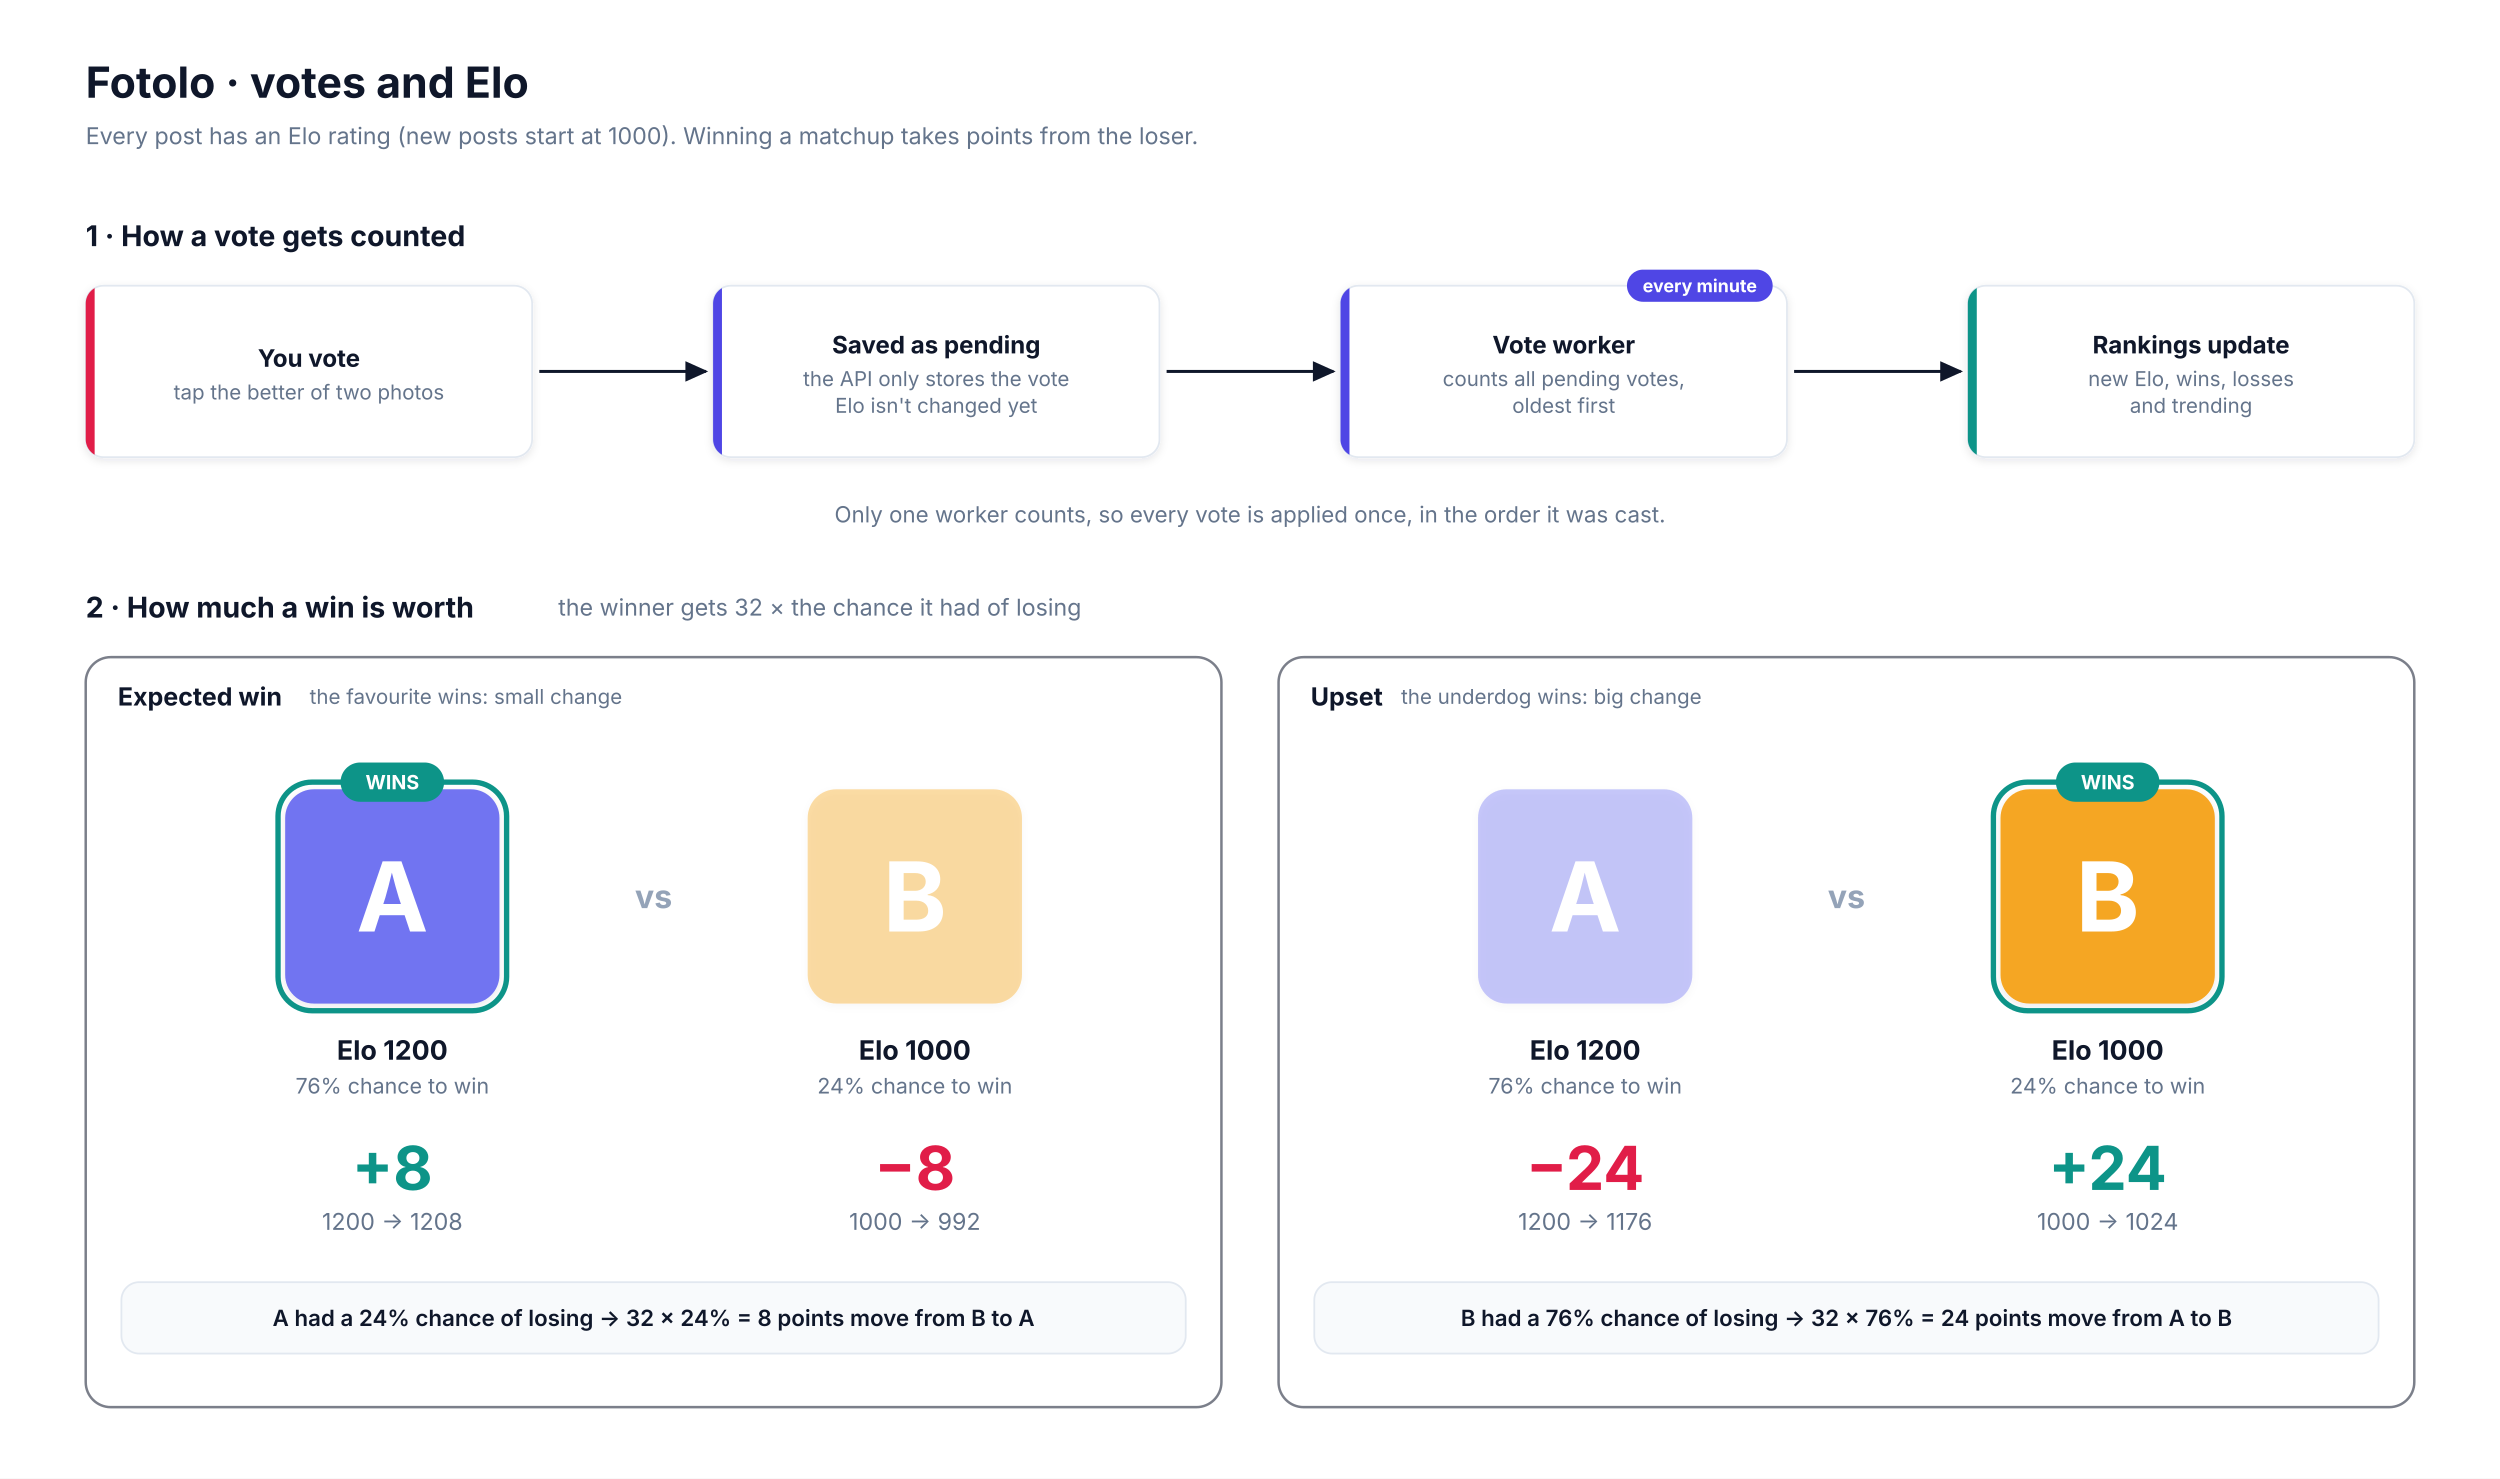
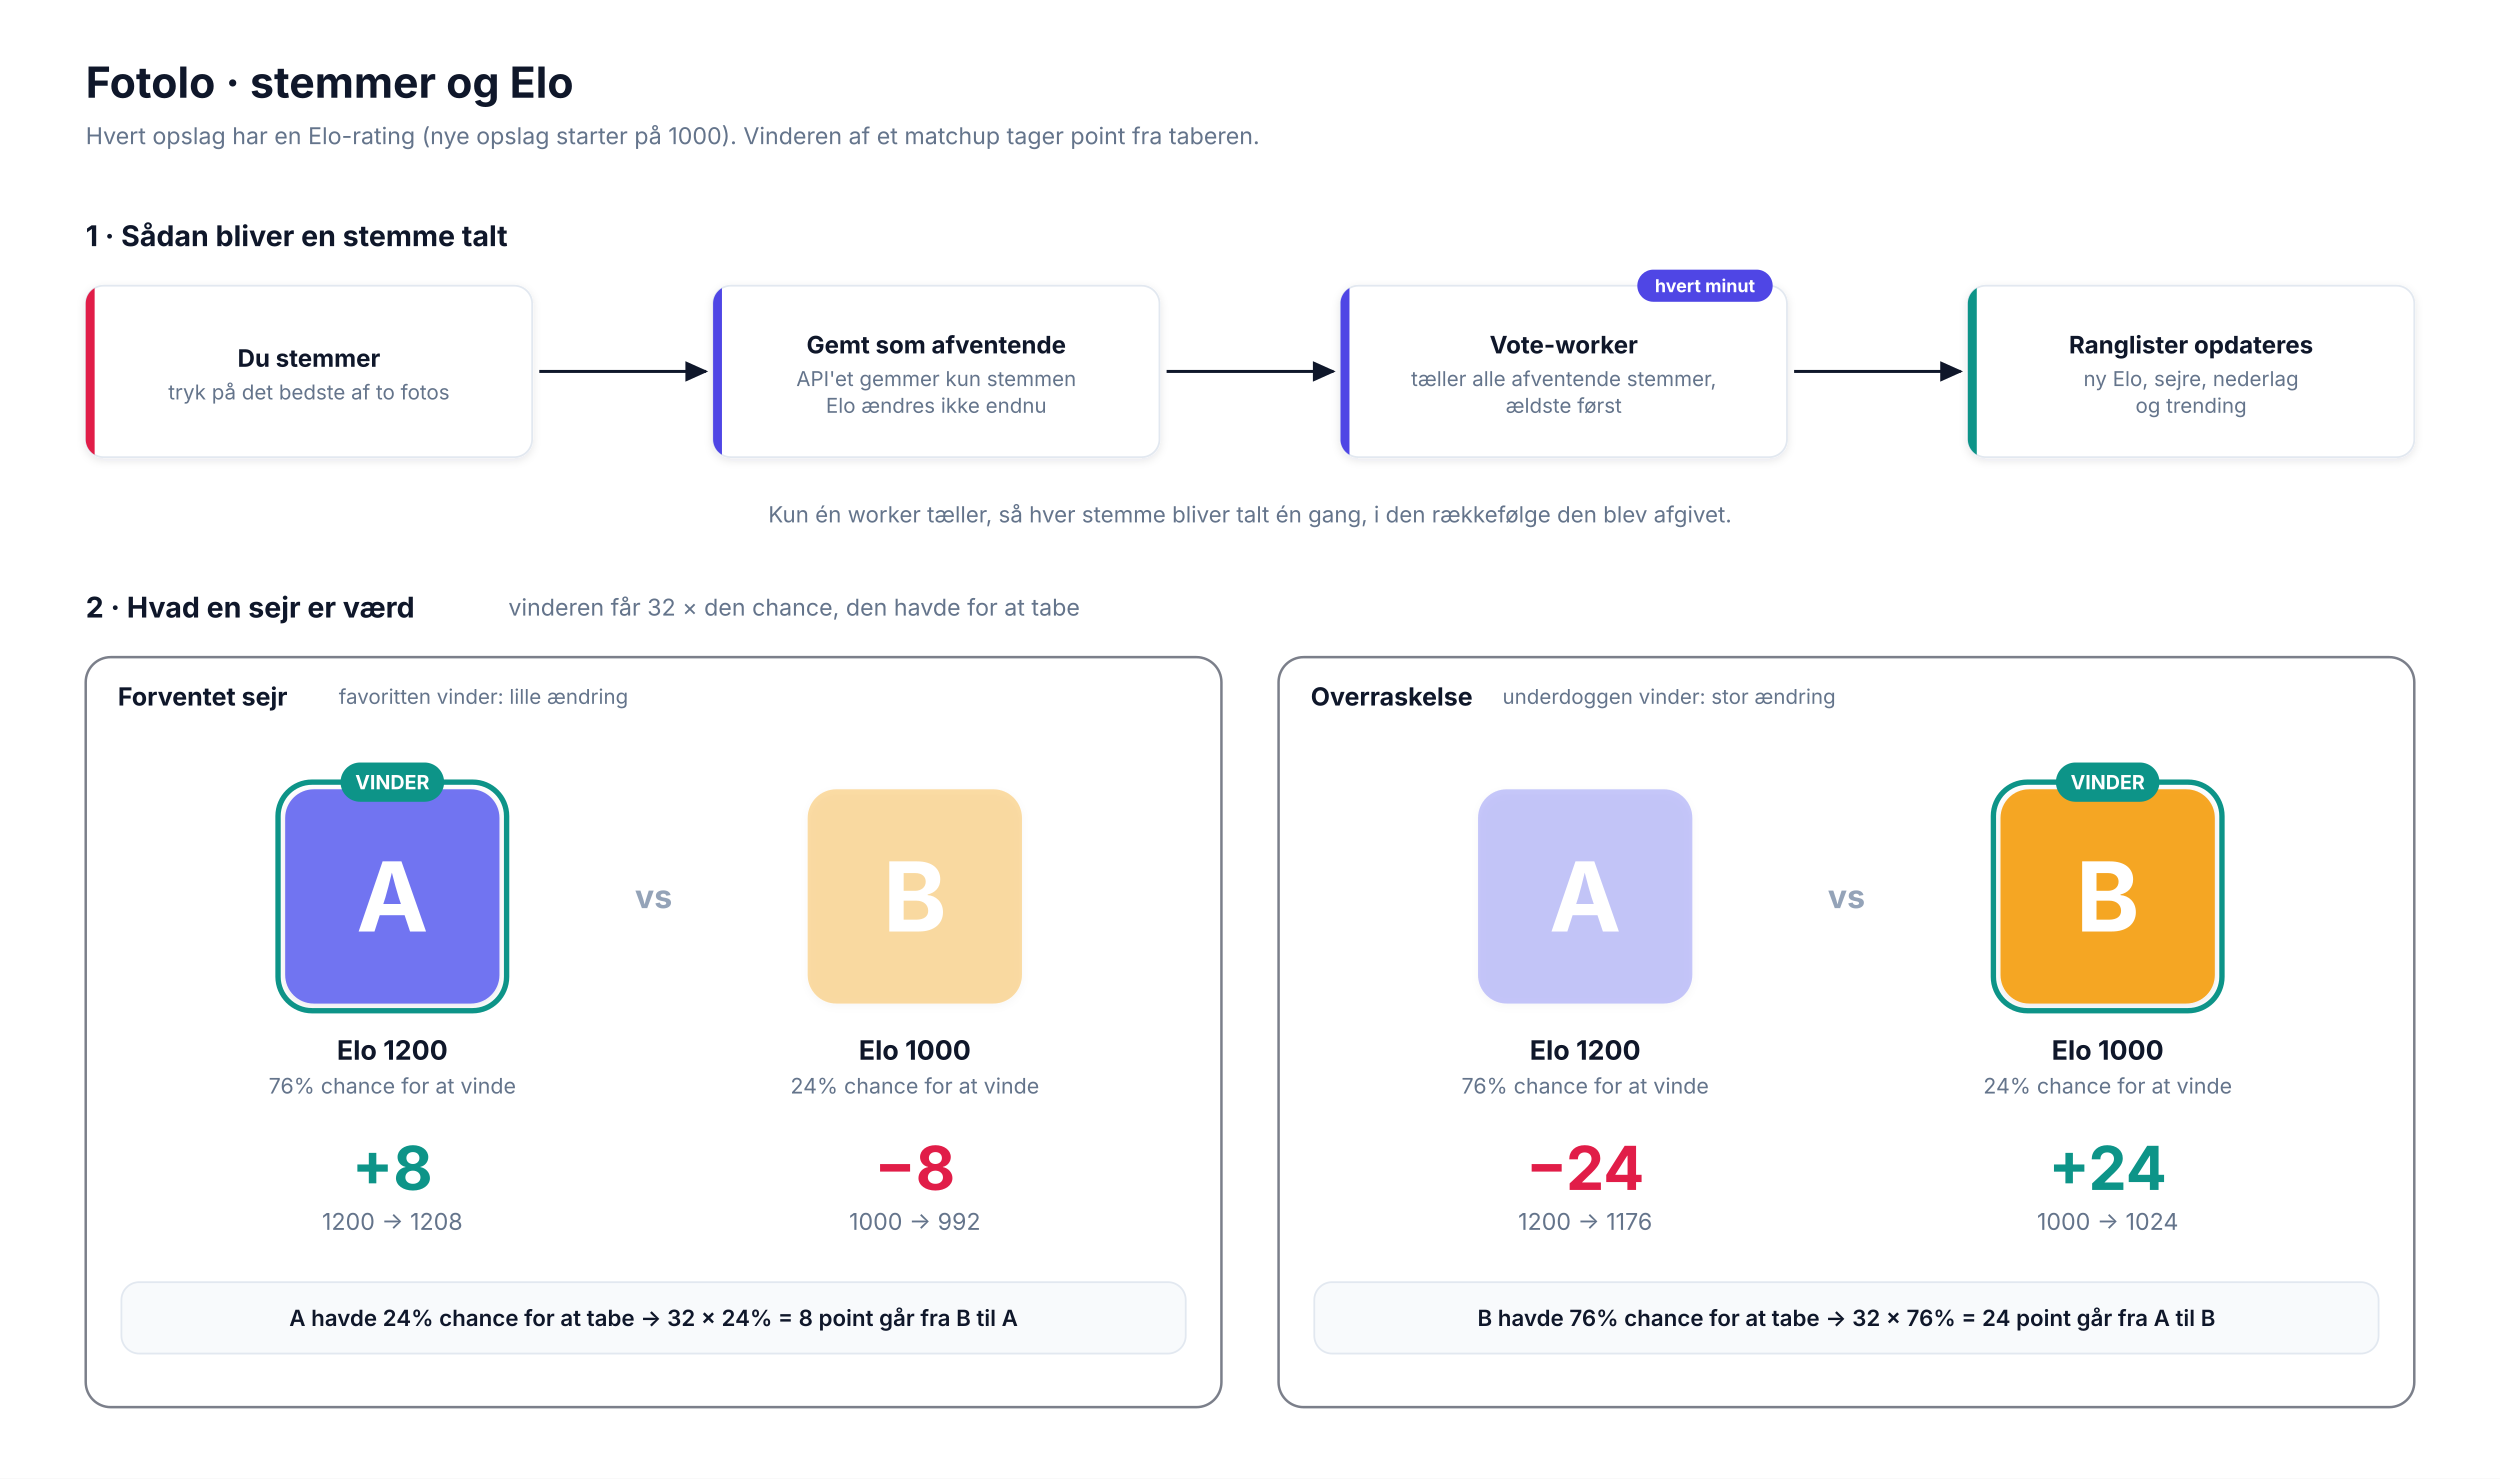
<svg xmlns="http://www.w3.org/2000/svg" width="1400" height="828" viewBox="0 0 1400 828">
  <rect width="100%" height="100%" fill="#ffffff" />
  <defs>
    <filter id="shadow" x="-5%" y="-5%" width="110%" height="120%">
      <feDropShadow dx="0" dy="1.5" stdDeviation="2.5" flood-color="#0f172a" flood-opacity="0.10" />
    </filter>
    <marker id="a-e11d48" viewBox="0 0 10 10" refX="9" refY="5" markerWidth="7.5" markerHeight="7.5" orient="auto-start-reverse">
      <path d="M 0 0.5 L 10 5 L 0 9.5 z" fill="#e11d48" />
    </marker>
    <marker id="a-4f46e5" viewBox="0 0 10 10" refX="9" refY="5" markerWidth="7.5" markerHeight="7.5" orient="auto-start-reverse">
      <path d="M 0 0.5 L 10 5 L 0 9.5 z" fill="#4f46e5" />
    </marker>
    <marker id="a-0d9488" viewBox="0 0 10 10" refX="9" refY="5" markerWidth="7.5" markerHeight="7.5" orient="auto-start-reverse">
      <path d="M 0 0.5 L 10 5 L 0 9.5 z" fill="#0d9488" />
    </marker>
    <marker id="a-475569" viewBox="0 0 10 10" refX="9" refY="5" markerWidth="7.5" markerHeight="7.5" orient="auto-start-reverse">
      <path d="M 0 0.5 L 10 5 L 0 9.5 z" fill="#475569" />
    </marker>
    <marker id="a-0f172a" viewBox="0 0 10 10" refX="9" refY="5" markerWidth="7.5" markerHeight="7.5" orient="auto-start-reverse">
      <path d="M 0 0.5 L 10 5 L 0 9.5 z" fill="#0f172a" />
    </marker>
  </defs>
-   <text x="48.0" y="46.0" font-family="Inter, -apple-system, 'Segoe UI', Helvetica, Arial, sans-serif" font-size="24" font-weight="700" fill="#0f172a" text-anchor="start" dominant-baseline="central">Fotolo · votes and Elo</text>
-   <text x="48.0" y="76.0" font-family="Inter, -apple-system, 'Segoe UI', Helvetica, Arial, sans-serif" font-size="13" font-weight="normal" fill="#64748b" text-anchor="start" dominant-baseline="central">Every post has an Elo rating (new posts start at 1000). Winning a matchup takes points from the loser.</text>
-   <text x="48.0" y="132.0" font-family="Inter, -apple-system, 'Segoe UI', Helvetica, Arial, sans-serif" font-size="16" font-weight="700" fill="#0f172a" text-anchor="start" dominant-baseline="central">1 · How a vote gets counted</text>
+   <text x="48.0" y="46.0" font-family="Inter, -apple-system, 'Segoe UI', Helvetica, Arial, sans-serif" font-size="24" font-weight="700" fill="#0f172a" text-anchor="start" dominant-baseline="central">Fotolo · stemmer og Elo</text>
+   <text x="48.0" y="76.0" font-family="Inter, -apple-system, 'Segoe UI', Helvetica, Arial, sans-serif" font-size="13" font-weight="normal" fill="#64748b" text-anchor="start" dominant-baseline="central">Hvert opslag har en Elo-rating (nye opslag starter på 1000). Vinderen af et matchup tager point fra taberen.</text>
+   <text x="48.0" y="132.0" font-family="Inter, -apple-system, 'Segoe UI', Helvetica, Arial, sans-serif" font-size="16" font-weight="700" fill="#0f172a" text-anchor="start" dominant-baseline="central">1 · Sådan bliver en stemme talt</text>
  <path d="M 302.0 208.0 L 395.3 208.0" fill="none" stroke="#0f172a" stroke-width="1.7" stroke-linejoin="round" marker-end="url(#a-0f172a)" />
  <path d="M 653.3 208.0 L 746.7 208.0" fill="none" stroke="#0f172a" stroke-width="1.7" stroke-linejoin="round" marker-end="url(#a-0f172a)" />
  <path d="M 1004.7 208.0 L 1098.0 208.0" fill="none" stroke="#0f172a" stroke-width="1.7" stroke-linejoin="round" marker-end="url(#a-0f172a)" />
  <g filter="url(#shadow)">
    <rect x="48.0" y="160.0" width="250.0" height="96.0" rx="10" fill="#ffffff" stroke="#e2e8f0" stroke-width="1" />
  </g>
-   <clipPath id="c4393710400">
+   <clipPath id="c4458132096">
    <rect x="48.0" y="160" width="250" height="96" rx="10" />
  </clipPath>
-   <rect x="48.0" y="160.0" width="5.0" height="96.0" rx="0" fill="#e11d48" stroke="none" stroke-width="1" clip-path="url(#c4393710400)" />
-   <text x="173.0" y="200.5" font-family="Inter, -apple-system, 'Segoe UI', Helvetica, Arial, sans-serif" font-size="13.5" font-weight="700" fill="#0f172a" text-anchor="middle" dominant-baseline="central">You vote</text>
-   <text x="173.0" y="219.5" font-family="Inter, -apple-system, 'Segoe UI', Helvetica, Arial, sans-serif" font-size="11.5" font-weight="normal" fill="#64748b" text-anchor="middle" dominant-baseline="central">tap the better of two photos</text>
+   <rect x="48.0" y="160.0" width="5.0" height="96.0" rx="0" fill="#e11d48" stroke="none" stroke-width="1" clip-path="url(#c4458132096)" />
+   <text x="173.0" y="200.5" font-family="Inter, -apple-system, 'Segoe UI', Helvetica, Arial, sans-serif" font-size="13.5" font-weight="700" fill="#0f172a" text-anchor="middle" dominant-baseline="central">Du stemmer</text>
+   <text x="173.0" y="219.5" font-family="Inter, -apple-system, 'Segoe UI', Helvetica, Arial, sans-serif" font-size="11.5" font-weight="normal" fill="#64748b" text-anchor="middle" dominant-baseline="central">tryk på det bedste af to fotos</text>
  <g filter="url(#shadow)">
    <rect x="399.3" y="160.0" width="250.0" height="96.0" rx="10" fill="#ffffff" stroke="#e2e8f0" stroke-width="1" />
  </g>
-   <clipPath id="c4393709632">
+   <clipPath id="c4458132192">
    <rect x="399.333" y="160" width="250" height="96" rx="10" />
  </clipPath>
-   <rect x="399.3" y="160.0" width="5.0" height="96.0" rx="0" fill="#4f46e5" stroke="none" stroke-width="1" clip-path="url(#c4393709632)" />
-   <text x="524.3" y="193.0" font-family="Inter, -apple-system, 'Segoe UI', Helvetica, Arial, sans-serif" font-size="13.5" font-weight="700" fill="#0f172a" text-anchor="middle" dominant-baseline="central">Saved as pending</text>
-   <text x="524.3" y="212.0" font-family="Inter, -apple-system, 'Segoe UI', Helvetica, Arial, sans-serif" font-size="11.5" font-weight="normal" fill="#64748b" text-anchor="middle" dominant-baseline="central">the API only stores the vote</text>
-   <text x="524.3" y="227.0" font-family="Inter, -apple-system, 'Segoe UI', Helvetica, Arial, sans-serif" font-size="11.5" font-weight="normal" fill="#64748b" text-anchor="middle" dominant-baseline="central">Elo isn't changed yet</text>
+   <rect x="399.3" y="160.0" width="5.0" height="96.0" rx="0" fill="#4f46e5" stroke="none" stroke-width="1" clip-path="url(#c4458132192)" />
+   <text x="524.3" y="193.0" font-family="Inter, -apple-system, 'Segoe UI', Helvetica, Arial, sans-serif" font-size="13.5" font-weight="700" fill="#0f172a" text-anchor="middle" dominant-baseline="central">Gemt som afventende</text>
+   <text x="524.3" y="212.0" font-family="Inter, -apple-system, 'Segoe UI', Helvetica, Arial, sans-serif" font-size="11.5" font-weight="normal" fill="#64748b" text-anchor="middle" dominant-baseline="central">API'et gemmer kun stemmen</text>
+   <text x="524.3" y="227.0" font-family="Inter, -apple-system, 'Segoe UI', Helvetica, Arial, sans-serif" font-size="11.5" font-weight="normal" fill="#64748b" text-anchor="middle" dominant-baseline="central">Elo ændres ikke endnu</text>
  <g filter="url(#shadow)">
    <rect x="750.7" y="160.0" width="250.0" height="96.0" rx="10" fill="#ffffff" stroke="#e2e8f0" stroke-width="1" />
  </g>
-   <clipPath id="c4393710208">
+   <clipPath id="c4458131568">
    <rect x="750.667" y="160" width="250" height="96" rx="10" />
  </clipPath>
-   <rect x="750.7" y="160.0" width="5.0" height="96.0" rx="0" fill="#4f46e5" stroke="none" stroke-width="1" clip-path="url(#c4393710208)" />
-   <text x="875.7" y="193.0" font-family="Inter, -apple-system, 'Segoe UI', Helvetica, Arial, sans-serif" font-size="13.5" font-weight="700" fill="#0f172a" text-anchor="middle" dominant-baseline="central">Vote worker</text>
-   <text x="875.7" y="212.0" font-family="Inter, -apple-system, 'Segoe UI', Helvetica, Arial, sans-serif" font-size="11.5" font-weight="normal" fill="#64748b" text-anchor="middle" dominant-baseline="central">counts all pending votes,</text>
-   <text x="875.7" y="227.0" font-family="Inter, -apple-system, 'Segoe UI', Helvetica, Arial, sans-serif" font-size="11.5" font-weight="normal" fill="#64748b" text-anchor="middle" dominant-baseline="central">oldest first</text>
-   <rect x="911.1" y="151.0" width="81.6" height="18.0" rx="9" fill="#4f46e5" stroke="none" stroke-width="1" />
-   <text x="951.9" y="160.0" font-family="Inter, -apple-system, 'Segoe UI', Helvetica, Arial, sans-serif" font-size="10" font-weight="700" fill="#fff" text-anchor="middle" dominant-baseline="central">every minute</text>
+   <rect x="750.7" y="160.0" width="5.0" height="96.0" rx="0" fill="#4f46e5" stroke="none" stroke-width="1" clip-path="url(#c4458131568)" />
+   <text x="875.7" y="193.0" font-family="Inter, -apple-system, 'Segoe UI', Helvetica, Arial, sans-serif" font-size="13.5" font-weight="700" fill="#0f172a" text-anchor="middle" dominant-baseline="central">Vote-worker</text>
+   <text x="875.7" y="212.0" font-family="Inter, -apple-system, 'Segoe UI', Helvetica, Arial, sans-serif" font-size="11.5" font-weight="normal" fill="#64748b" text-anchor="middle" dominant-baseline="central">tæller alle afventende stemmer,</text>
+   <text x="875.7" y="227.0" font-family="Inter, -apple-system, 'Segoe UI', Helvetica, Arial, sans-serif" font-size="11.5" font-weight="normal" fill="#64748b" text-anchor="middle" dominant-baseline="central">ældste først</text>
+   <rect x="916.9" y="151.0" width="75.8" height="18.0" rx="9" fill="#4f46e5" stroke="none" stroke-width="1" />
+   <text x="954.8" y="160.0" font-family="Inter, -apple-system, 'Segoe UI', Helvetica, Arial, sans-serif" font-size="10" font-weight="700" fill="#fff" text-anchor="middle" dominant-baseline="central">hvert minut</text>
  <g filter="url(#shadow)">
    <rect x="1102.0" y="160.0" width="250.0" height="96.0" rx="10" fill="#ffffff" stroke="#e2e8f0" stroke-width="1" />
  </g>
-   <clipPath id="c4393710160">
+   <clipPath id="c4458131616">
    <rect x="1102.0" y="160" width="250" height="96" rx="10" />
  </clipPath>
-   <rect x="1102.0" y="160.0" width="5.0" height="96.0" rx="0" fill="#0d9488" stroke="none" stroke-width="1" clip-path="url(#c4393710160)" />
-   <text x="1227.0" y="193.0" font-family="Inter, -apple-system, 'Segoe UI', Helvetica, Arial, sans-serif" font-size="13.5" font-weight="700" fill="#0f172a" text-anchor="middle" dominant-baseline="central">Rankings update</text>
-   <text x="1227.0" y="212.0" font-family="Inter, -apple-system, 'Segoe UI', Helvetica, Arial, sans-serif" font-size="11.5" font-weight="normal" fill="#64748b" text-anchor="middle" dominant-baseline="central">new Elo, wins, losses</text>
-   <text x="1227.0" y="227.0" font-family="Inter, -apple-system, 'Segoe UI', Helvetica, Arial, sans-serif" font-size="11.5" font-weight="normal" fill="#64748b" text-anchor="middle" dominant-baseline="central">and trending</text>
-   <text x="700.0" y="288.0" font-family="Inter, -apple-system, 'Segoe UI', Helvetica, Arial, sans-serif" font-size="12.5" font-weight="normal" fill="#64748b" text-anchor="middle" dominant-baseline="central">Only one worker counts, so every vote is applied once, in the order it was cast.</text>
-   <text x="48.0" y="340.0" font-family="Inter, -apple-system, 'Segoe UI', Helvetica, Arial, sans-serif" font-size="16" font-weight="700" fill="#0f172a" text-anchor="start" dominant-baseline="central">2 · How much a win is worth</text>
-   <text x="312.6" y="340.0" font-family="Inter, -apple-system, 'Segoe UI', Helvetica, Arial, sans-serif" font-size="13" font-weight="normal" fill="#64748b" text-anchor="start" dominant-baseline="central">the winner gets 32 × the chance it had of losing</text>
+   <rect x="1102.0" y="160.0" width="5.0" height="96.0" rx="0" fill="#0d9488" stroke="none" stroke-width="1" clip-path="url(#c4458131616)" />
+   <text x="1227.0" y="193.0" font-family="Inter, -apple-system, 'Segoe UI', Helvetica, Arial, sans-serif" font-size="13.5" font-weight="700" fill="#0f172a" text-anchor="middle" dominant-baseline="central">Ranglister opdateres</text>
+   <text x="1227.0" y="212.0" font-family="Inter, -apple-system, 'Segoe UI', Helvetica, Arial, sans-serif" font-size="11.5" font-weight="normal" fill="#64748b" text-anchor="middle" dominant-baseline="central">ny Elo, sejre, nederlag</text>
+   <text x="1227.0" y="227.0" font-family="Inter, -apple-system, 'Segoe UI', Helvetica, Arial, sans-serif" font-size="11.5" font-weight="normal" fill="#64748b" text-anchor="middle" dominant-baseline="central">og trending</text>
+   <text x="700.0" y="288.0" font-family="Inter, -apple-system, 'Segoe UI', Helvetica, Arial, sans-serif" font-size="12.5" font-weight="normal" fill="#64748b" text-anchor="middle" dominant-baseline="central">Kun én worker tæller, så hver stemme bliver talt én gang, i den rækkefølge den blev afgivet.</text>
+   <text x="48.0" y="340.0" font-family="Inter, -apple-system, 'Segoe UI', Helvetica, Arial, sans-serif" font-size="16" font-weight="700" fill="#0f172a" text-anchor="start" dominant-baseline="central">2 · Hvad en sejr er værd</text>
+   <text x="284.7" y="340.0" font-family="Inter, -apple-system, 'Segoe UI', Helvetica, Arial, sans-serif" font-size="13" font-weight="normal" fill="#64748b" text-anchor="start" dominant-baseline="central">vinderen får 32 × den chance, den havde for at tabe</text>
  <rect x="48.0" y="368.0" width="636.0" height="420.0" rx="14" fill="#ffffff" stroke="#0f172a" stroke-width="1.4" stroke-opacity="0.55" />
-   <text x="66.0" y="390.0" font-family="Inter, -apple-system, 'Segoe UI', Helvetica, Arial, sans-serif" font-size="14" font-weight="700" fill="#0f172a" text-anchor="start" dominant-baseline="central">Expected win</text>
-   <text x="173.4" y="390.0" font-family="Inter, -apple-system, 'Segoe UI', Helvetica, Arial, sans-serif" font-size="11.5" font-weight="normal" fill="#64748b" text-anchor="start" dominant-baseline="central">the favourite wins: small change</text>
+   <text x="66.0" y="390.0" font-family="Inter, -apple-system, 'Segoe UI', Helvetica, Arial, sans-serif" font-size="14" font-weight="700" fill="#0f172a" text-anchor="start" dominant-baseline="central">Forventet sejr</text>
+   <text x="189.7" y="390.0" font-family="Inter, -apple-system, 'Segoe UI', Helvetica, Arial, sans-serif" font-size="11.5" font-weight="normal" fill="#64748b" text-anchor="start" dominant-baseline="central">favoritten vinder: lille ændring</text>
  <g filter="url(#shadow)">
    <rect x="159.7" y="442.0" width="120.0" height="120.0" rx="16" fill="#6366f1" stroke="none" stroke-width="1" fill-opacity="0.9" />
  </g>
  <text x="219.7" y="502.0" font-family="Inter, -apple-system, 'Segoe UI', Helvetica, Arial, sans-serif" font-size="54" font-weight="700" fill="#fff" text-anchor="middle" dominant-baseline="central">A</text>
  <rect x="155.7" y="438.0" width="128.0" height="128.0" rx="19" fill="none" stroke="#0d9488" stroke-width="3" />
  <rect x="190.7" y="427.0" width="58.0" height="22.0" rx="11" fill="#0d9488" stroke="none" stroke-width="1" />
-   <text x="219.7" y="438.0" font-family="Inter, -apple-system, 'Segoe UI', Helvetica, Arial, sans-serif" font-size="11" font-weight="700" fill="#fff" text-anchor="middle" dominant-baseline="central">WINS</text>
+   <text x="219.7" y="438.0" font-family="Inter, -apple-system, 'Segoe UI', Helvetica, Arial, sans-serif" font-size="11" font-weight="700" fill="#fff" text-anchor="middle" dominant-baseline="central">VINDER</text>
  <text x="219.7" y="588.0" font-family="Inter, -apple-system, 'Segoe UI', Helvetica, Arial, sans-serif" font-size="15" font-weight="700" fill="#0f172a" text-anchor="middle" dominant-baseline="central">Elo 1200</text>
-   <text x="219.7" y="608.0" font-family="Inter, -apple-system, 'Segoe UI', Helvetica, Arial, sans-serif" font-size="12" font-weight="normal" fill="#64748b" text-anchor="middle" dominant-baseline="central">76% chance to win</text>
+   <text x="219.7" y="608.0" font-family="Inter, -apple-system, 'Segoe UI', Helvetica, Arial, sans-serif" font-size="12" font-weight="normal" fill="#64748b" text-anchor="middle" dominant-baseline="central">76% chance for at vinde</text>
  <text x="219.7" y="654.0" font-family="Inter, -apple-system, 'Segoe UI', Helvetica, Arial, sans-serif" font-size="34" font-weight="700" fill="#0d9488" text-anchor="middle" dominant-baseline="central">+8</text>
  <text x="219.7" y="684.0" font-family="Inter, -apple-system, 'Segoe UI', Helvetica, Arial, sans-serif" font-size="13" font-weight="normal" fill="#64748b" text-anchor="middle" dominant-baseline="central">1200 → 1208</text>
  <g filter="url(#shadow)">
    <rect x="452.3" y="442.0" width="120.0" height="120.0" rx="16" fill="#f59e0b" stroke="none" stroke-width="1" fill-opacity="0.35" />
  </g>
  <text x="512.3" y="502.0" font-family="Inter, -apple-system, 'Segoe UI', Helvetica, Arial, sans-serif" font-size="54" font-weight="700" fill="#fff" text-anchor="middle" dominant-baseline="central">B</text>
  <text x="512.3" y="588.0" font-family="Inter, -apple-system, 'Segoe UI', Helvetica, Arial, sans-serif" font-size="15" font-weight="700" fill="#0f172a" text-anchor="middle" dominant-baseline="central">Elo 1000</text>
-   <text x="512.3" y="608.0" font-family="Inter, -apple-system, 'Segoe UI', Helvetica, Arial, sans-serif" font-size="12" font-weight="normal" fill="#64748b" text-anchor="middle" dominant-baseline="central">24% chance to win</text>
+   <text x="512.3" y="608.0" font-family="Inter, -apple-system, 'Segoe UI', Helvetica, Arial, sans-serif" font-size="12" font-weight="normal" fill="#64748b" text-anchor="middle" dominant-baseline="central">24% chance for at vinde</text>
  <text x="512.3" y="654.0" font-family="Inter, -apple-system, 'Segoe UI', Helvetica, Arial, sans-serif" font-size="34" font-weight="700" fill="#e11d48" text-anchor="middle" dominant-baseline="central">−8</text>
  <text x="512.3" y="684.0" font-family="Inter, -apple-system, 'Segoe UI', Helvetica, Arial, sans-serif" font-size="13" font-weight="normal" fill="#64748b" text-anchor="middle" dominant-baseline="central">1000 → 992</text>
  <text x="366.0" y="502.0" font-family="Inter, -apple-system, 'Segoe UI', Helvetica, Arial, sans-serif" font-size="18" font-weight="700" fill="#94a3b8" text-anchor="middle" dominant-baseline="central">vs</text>
  <rect x="68.0" y="718.0" width="596.0" height="40.0" rx="10" fill="#f8fafc" stroke="#e2e8f0" stroke-width="1" />
-   <text x="366.0" y="738.0" font-family="Inter, -apple-system, 'Segoe UI', Helvetica, Arial, sans-serif" font-size="12.5" font-weight="600" fill="#0f172a" text-anchor="middle" dominant-baseline="central">A had a 24% chance of losing  →  32 × 24% = 8 points move from B to A</text>
+   <text x="366.0" y="738.0" font-family="Inter, -apple-system, 'Segoe UI', Helvetica, Arial, sans-serif" font-size="12.5" font-weight="600" fill="#0f172a" text-anchor="middle" dominant-baseline="central">A havde 24% chance for at tabe  →  32 × 24% = 8 point går fra B til A</text>
  <rect x="716.0" y="368.0" width="636.0" height="420.0" rx="14" fill="#ffffff" stroke="#0f172a" stroke-width="1.4" stroke-opacity="0.55" />
-   <text x="734.0" y="390.0" font-family="Inter, -apple-system, 'Segoe UI', Helvetica, Arial, sans-serif" font-size="14" font-weight="700" fill="#0f172a" text-anchor="start" dominant-baseline="central">Upset</text>
-   <text x="784.6" y="390.0" font-family="Inter, -apple-system, 'Segoe UI', Helvetica, Arial, sans-serif" font-size="11.5" font-weight="normal" fill="#64748b" text-anchor="start" dominant-baseline="central">the underdog wins: big change</text>
+   <text x="734.0" y="390.0" font-family="Inter, -apple-system, 'Segoe UI', Helvetica, Arial, sans-serif" font-size="14" font-weight="700" fill="#0f172a" text-anchor="start" dominant-baseline="central">Overraskelse</text>
+   <text x="841.4" y="390.0" font-family="Inter, -apple-system, 'Segoe UI', Helvetica, Arial, sans-serif" font-size="11.5" font-weight="normal" fill="#64748b" text-anchor="start" dominant-baseline="central">underdoggen vinder: stor ændring</text>
  <g filter="url(#shadow)">
    <rect x="827.7" y="442.0" width="120.0" height="120.0" rx="16" fill="#6366f1" stroke="none" stroke-width="1" fill-opacity="0.35" />
  </g>
  <text x="887.7" y="502.0" font-family="Inter, -apple-system, 'Segoe UI', Helvetica, Arial, sans-serif" font-size="54" font-weight="700" fill="#fff" text-anchor="middle" dominant-baseline="central">A</text>
  <text x="887.7" y="588.0" font-family="Inter, -apple-system, 'Segoe UI', Helvetica, Arial, sans-serif" font-size="15" font-weight="700" fill="#0f172a" text-anchor="middle" dominant-baseline="central">Elo 1200</text>
-   <text x="887.7" y="608.0" font-family="Inter, -apple-system, 'Segoe UI', Helvetica, Arial, sans-serif" font-size="12" font-weight="normal" fill="#64748b" text-anchor="middle" dominant-baseline="central">76% chance to win</text>
+   <text x="887.7" y="608.0" font-family="Inter, -apple-system, 'Segoe UI', Helvetica, Arial, sans-serif" font-size="12" font-weight="normal" fill="#64748b" text-anchor="middle" dominant-baseline="central">76% chance for at vinde</text>
  <text x="887.7" y="654.0" font-family="Inter, -apple-system, 'Segoe UI', Helvetica, Arial, sans-serif" font-size="34" font-weight="700" fill="#e11d48" text-anchor="middle" dominant-baseline="central">−24</text>
  <text x="887.7" y="684.0" font-family="Inter, -apple-system, 'Segoe UI', Helvetica, Arial, sans-serif" font-size="13" font-weight="normal" fill="#64748b" text-anchor="middle" dominant-baseline="central">1200 → 1176</text>
  <g filter="url(#shadow)">
    <rect x="1120.3" y="442.0" width="120.0" height="120.0" rx="16" fill="#f59e0b" stroke="none" stroke-width="1" fill-opacity="0.9" />
  </g>
  <text x="1180.3" y="502.0" font-family="Inter, -apple-system, 'Segoe UI', Helvetica, Arial, sans-serif" font-size="54" font-weight="700" fill="#fff" text-anchor="middle" dominant-baseline="central">B</text>
  <rect x="1116.3" y="438.0" width="128.0" height="128.0" rx="19" fill="none" stroke="#0d9488" stroke-width="3" />
  <rect x="1151.3" y="427.0" width="58.0" height="22.0" rx="11" fill="#0d9488" stroke="none" stroke-width="1" />
-   <text x="1180.3" y="438.0" font-family="Inter, -apple-system, 'Segoe UI', Helvetica, Arial, sans-serif" font-size="11" font-weight="700" fill="#fff" text-anchor="middle" dominant-baseline="central">WINS</text>
+   <text x="1180.3" y="438.0" font-family="Inter, -apple-system, 'Segoe UI', Helvetica, Arial, sans-serif" font-size="11" font-weight="700" fill="#fff" text-anchor="middle" dominant-baseline="central">VINDER</text>
  <text x="1180.3" y="588.0" font-family="Inter, -apple-system, 'Segoe UI', Helvetica, Arial, sans-serif" font-size="15" font-weight="700" fill="#0f172a" text-anchor="middle" dominant-baseline="central">Elo 1000</text>
-   <text x="1180.3" y="608.0" font-family="Inter, -apple-system, 'Segoe UI', Helvetica, Arial, sans-serif" font-size="12" font-weight="normal" fill="#64748b" text-anchor="middle" dominant-baseline="central">24% chance to win</text>
+   <text x="1180.3" y="608.0" font-family="Inter, -apple-system, 'Segoe UI', Helvetica, Arial, sans-serif" font-size="12" font-weight="normal" fill="#64748b" text-anchor="middle" dominant-baseline="central">24% chance for at vinde</text>
  <text x="1180.3" y="654.0" font-family="Inter, -apple-system, 'Segoe UI', Helvetica, Arial, sans-serif" font-size="34" font-weight="700" fill="#0d9488" text-anchor="middle" dominant-baseline="central">+24</text>
  <text x="1180.3" y="684.0" font-family="Inter, -apple-system, 'Segoe UI', Helvetica, Arial, sans-serif" font-size="13" font-weight="normal" fill="#64748b" text-anchor="middle" dominant-baseline="central">1000 → 1024</text>
  <text x="1034.0" y="502.0" font-family="Inter, -apple-system, 'Segoe UI', Helvetica, Arial, sans-serif" font-size="18" font-weight="700" fill="#94a3b8" text-anchor="middle" dominant-baseline="central">vs</text>
  <rect x="736.0" y="718.0" width="596.0" height="40.0" rx="10" fill="#f8fafc" stroke="#e2e8f0" stroke-width="1" />
-   <text x="1034.0" y="738.0" font-family="Inter, -apple-system, 'Segoe UI', Helvetica, Arial, sans-serif" font-size="12.5" font-weight="600" fill="#0f172a" text-anchor="middle" dominant-baseline="central">B had a 76% chance of losing  →  32 × 76% = 24 points move from A to B</text>
+   <text x="1034.0" y="738.0" font-family="Inter, -apple-system, 'Segoe UI', Helvetica, Arial, sans-serif" font-size="12.5" font-weight="600" fill="#0f172a" text-anchor="middle" dominant-baseline="central">B havde 76% chance for at tabe  →  32 × 76% = 24 point går fra A til B</text>
</svg>
